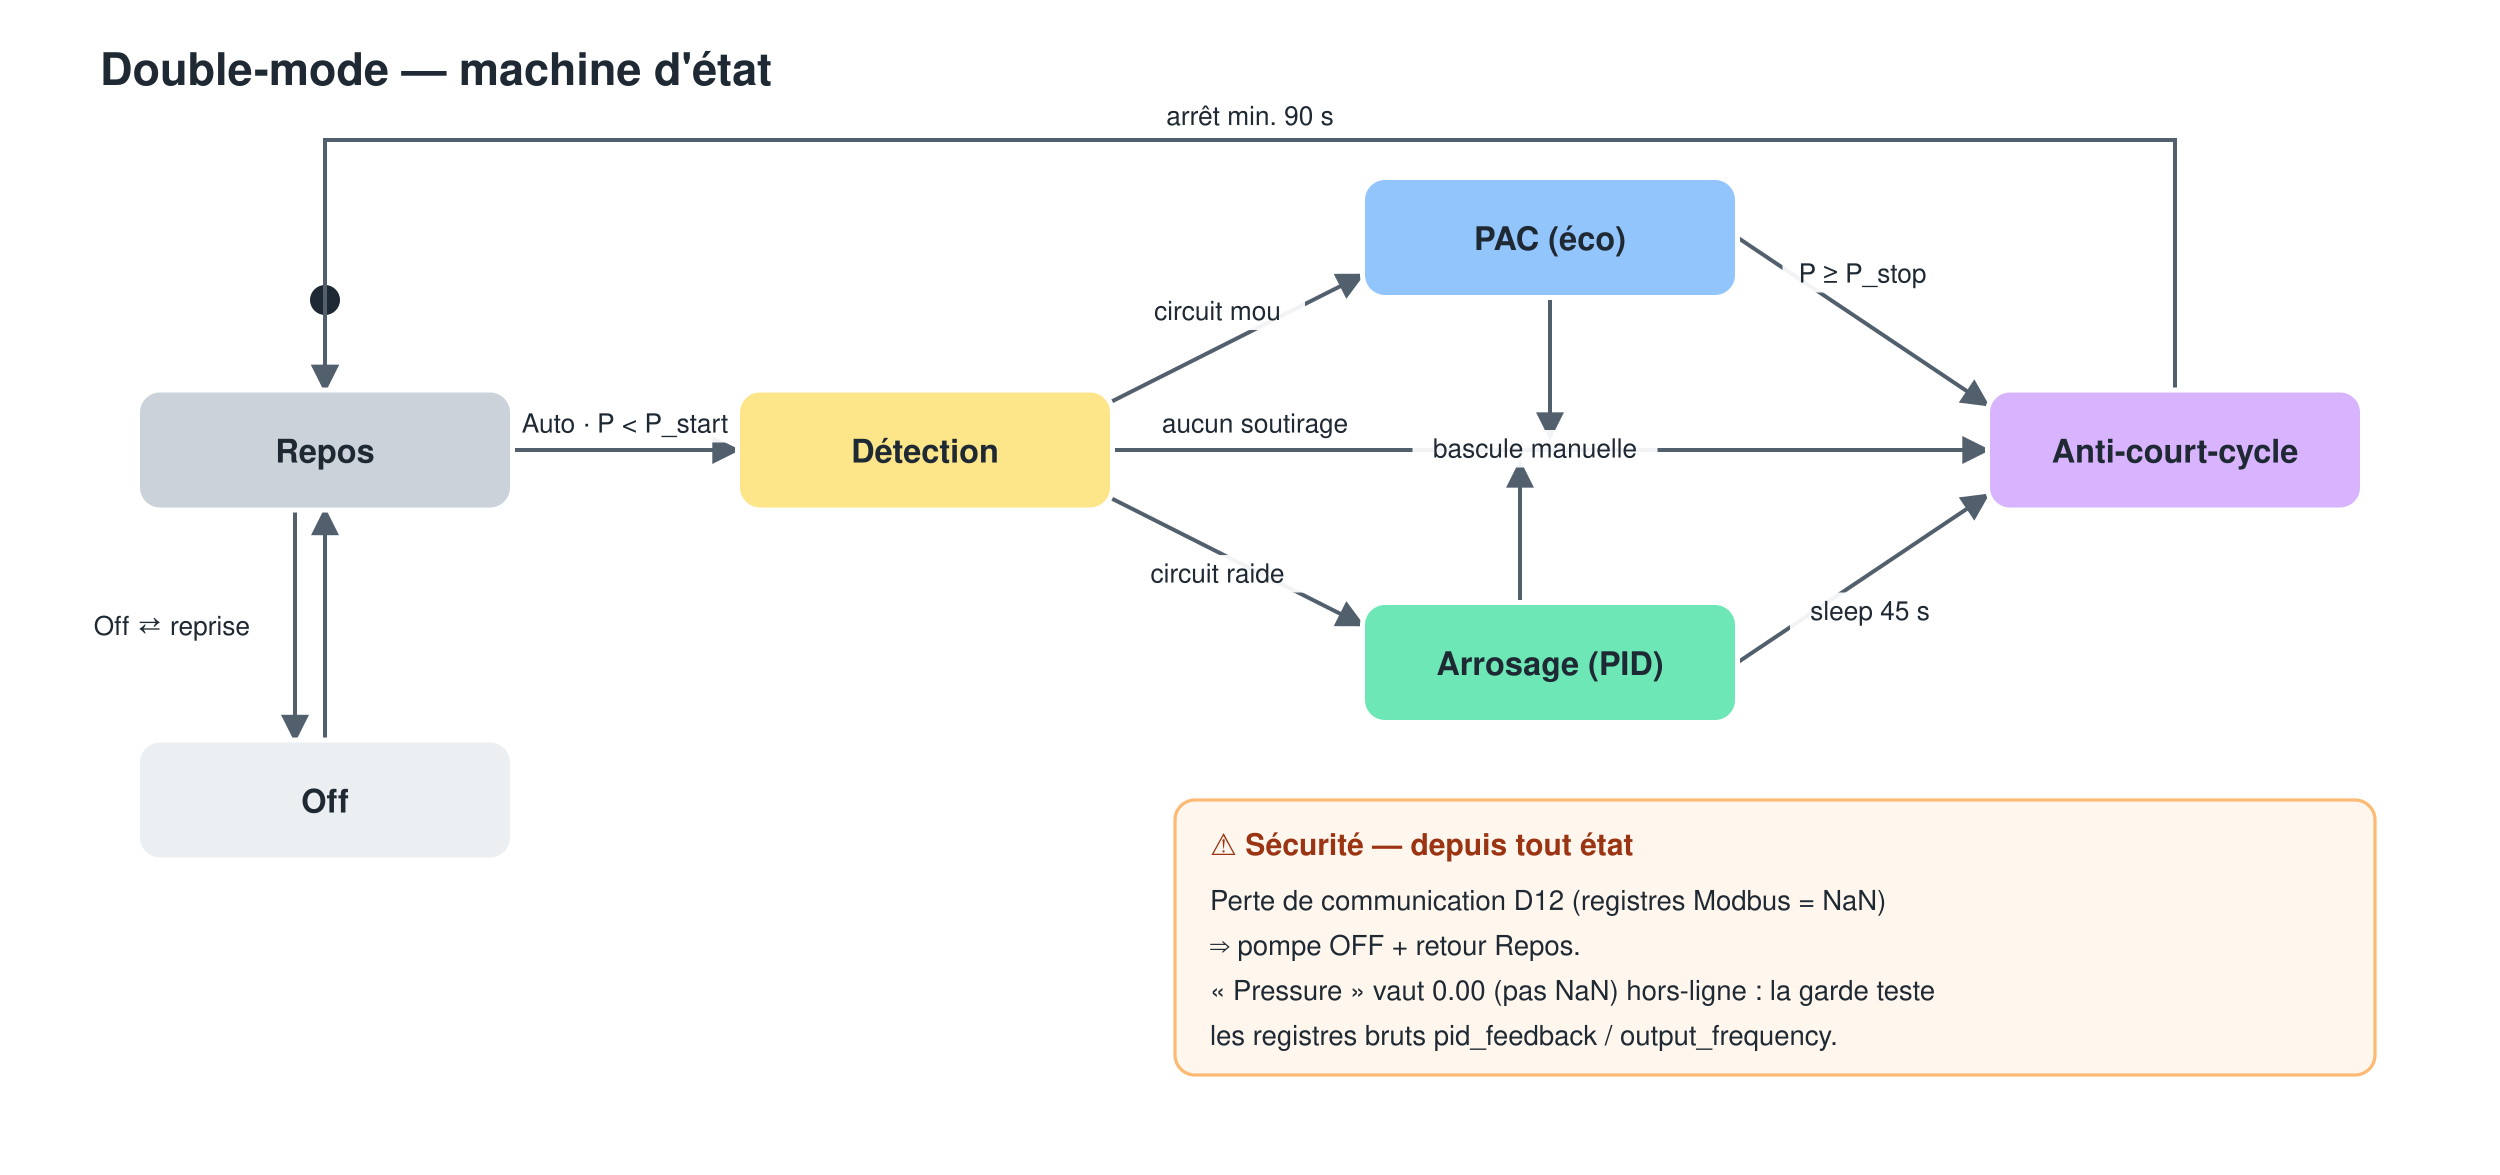
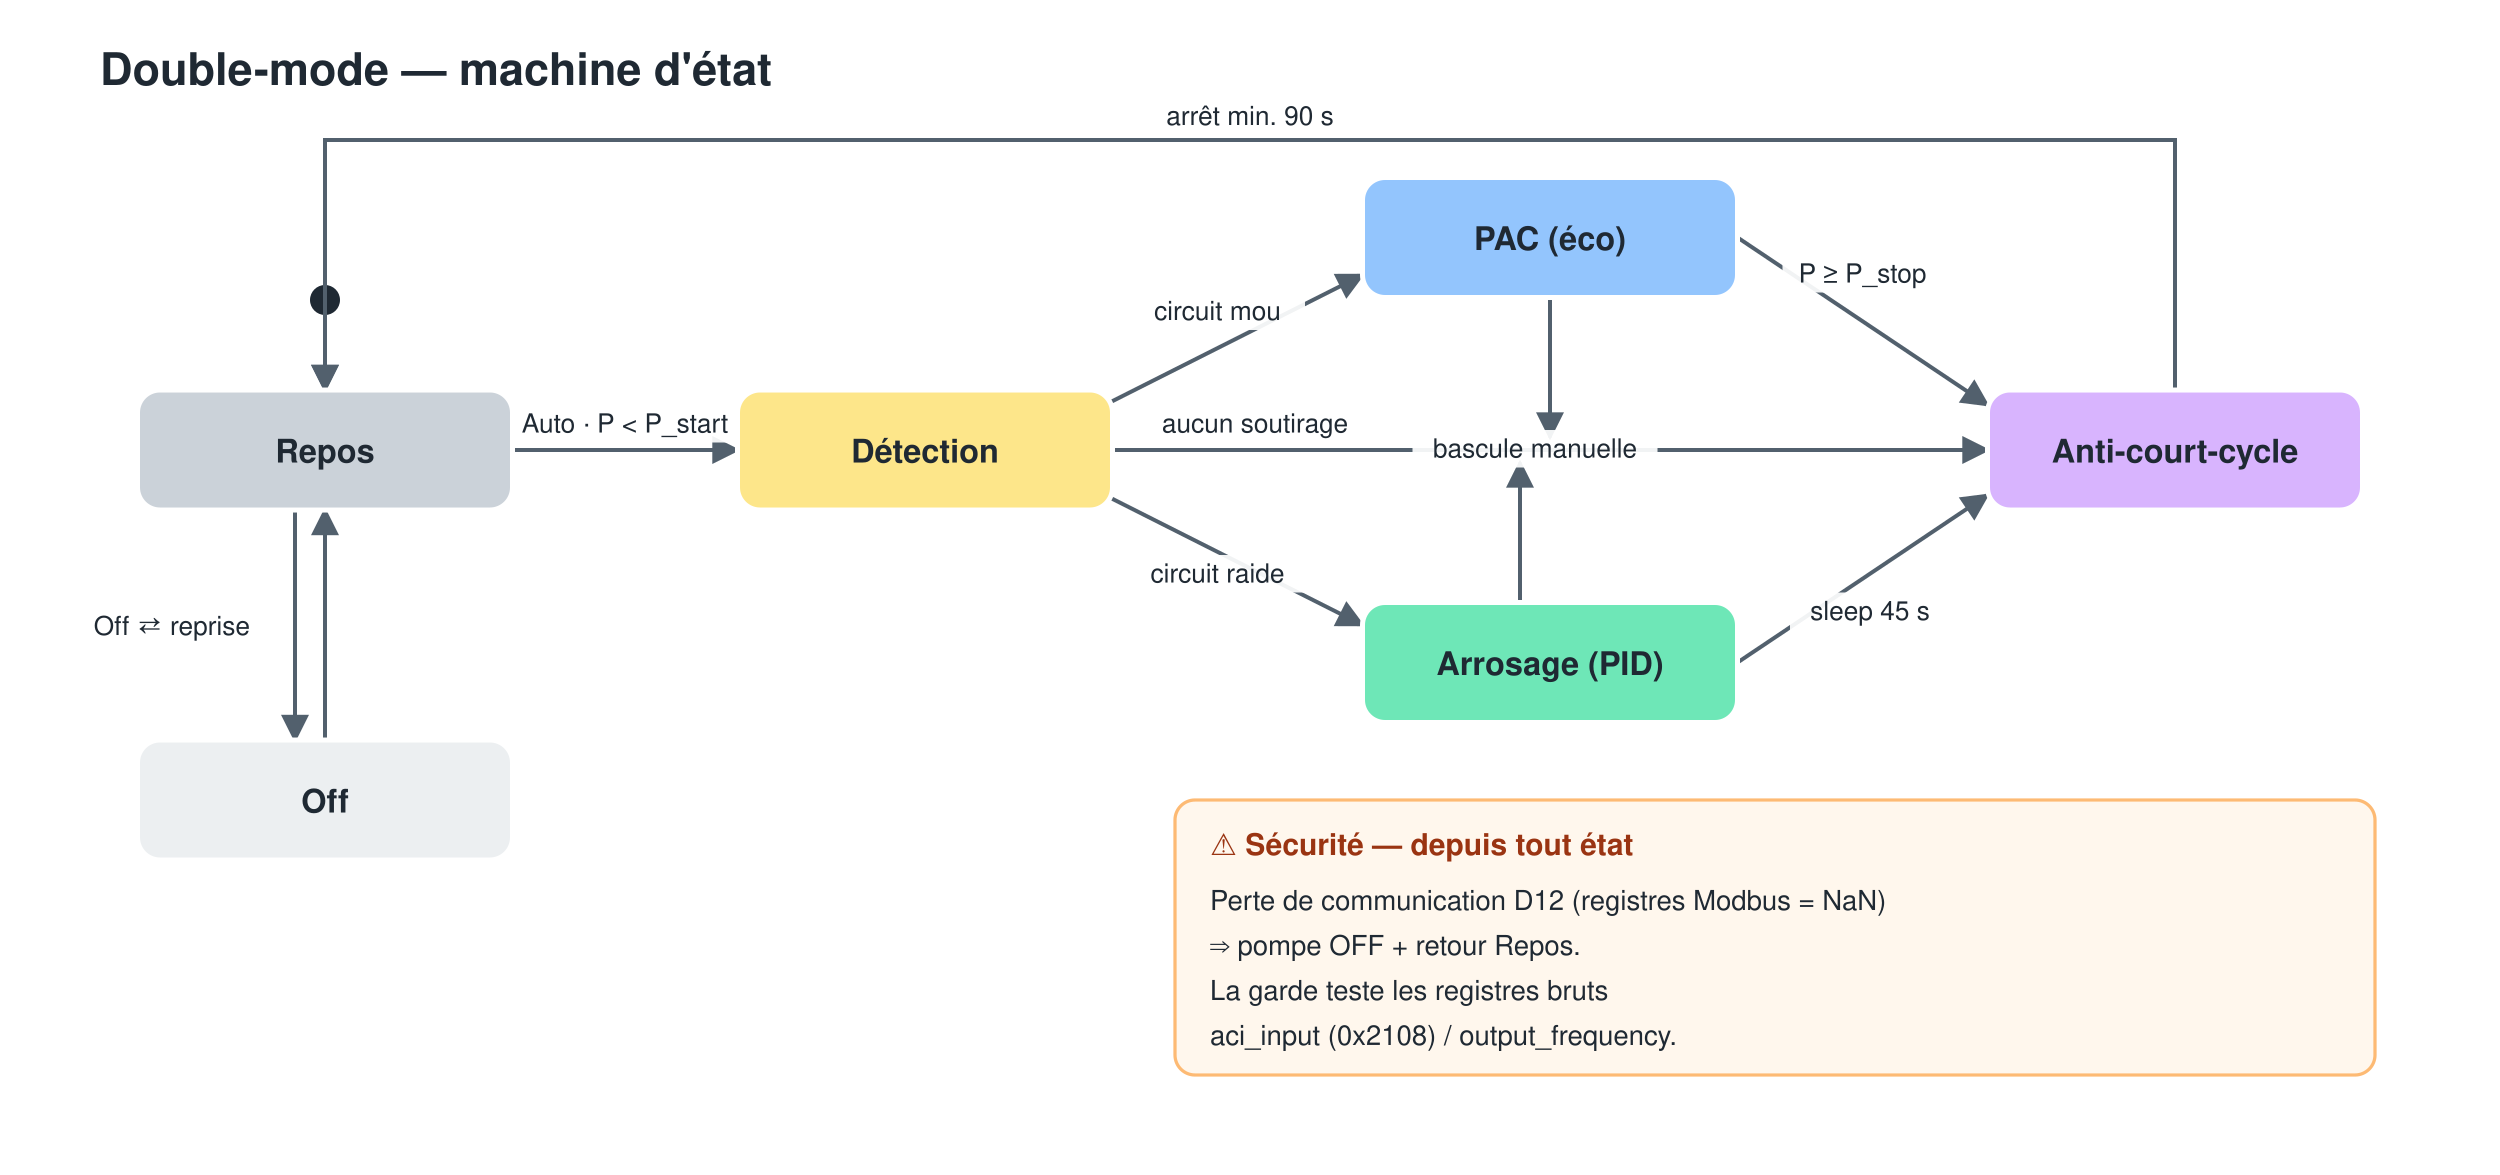
<svg xmlns="http://www.w3.org/2000/svg" viewBox="0 0 1000 470" font-family="Segoe UI,Helvetica,Arial,sans-serif">
  <rect x="0" y="0" width="1000" height="470" fill="#ffffff" />
  <defs>
    <marker id="arr" viewBox="0 0 10 10" refX="9" refY="5" markerWidth="7" markerHeight="7" orient="auto-start-reverse">
      <path d="M0,0 L10,5 L0,10 z" fill="#52606d" />
    </marker>
  </defs>
  <text x="40" y="34" font-size="18" font-weight="700" fill="#1f2933">Double-mode — machine d'état</text>
  <circle cx="130" cy="120" r="6" fill="#1f2933" />
  <polyline points="130,126 130,156" fill="none" stroke="#52606d" stroke-width="1.6" marker-end="url(#arr)" />
  <polyline points="205,180 295,180" fill="none" stroke="#52606d" stroke-width="1.6" marker-end="url(#arr)" />
  <rect x="196" y="162" width="109" height="15" fill="#ffffff" opacity="0.92" />
  <text x="250" y="173" font-size="10.5" text-anchor="middle" fill="#1f2933">Auto · P &lt; P_start</text>
  <polyline points="430,168 545,110" fill="none" stroke="#52606d" stroke-width="1.6" marker-end="url(#arr)" />
  <rect x="452" y="117" width="70" height="15" fill="#ffffff" opacity="0.92" />
  <text x="487" y="128" font-size="10.5" text-anchor="middle" fill="#1f2933">circuit mou</text>
  <polyline points="430,192 545,250" fill="none" stroke="#52606d" stroke-width="1.6" marker-end="url(#arr)" />
  <rect x="447" y="222" width="81" height="15" fill="#ffffff" opacity="0.92" />
  <text x="487" y="233" font-size="10.5" text-anchor="middle" fill="#1f2933">circuit raide</text>
  <polyline points="445,180 795,180" fill="none" stroke="#52606d" stroke-width="1.6" marker-end="url(#arr)" />
  <rect x="456" y="162" width="92" height="15" fill="#ffffff" opacity="0.92" />
  <text x="502" y="173" font-size="10.5" text-anchor="middle" fill="#1f2933">aucun soutirage</text>
  <polyline points="695,95 795,162" fill="none" stroke="#52606d" stroke-width="1.6" marker-end="url(#arr)" />
  <rect x="713" y="102" width="64" height="15" fill="#ffffff" opacity="0.92" />
  <text x="745" y="113" font-size="10.5" text-anchor="middle" fill="#1f2933">P ≥ P_stop</text>
  <polyline points="695,265 795,198" fill="none" stroke="#52606d" stroke-width="1.6" marker-end="url(#arr)" />
  <rect x="716" y="237" width="64" height="15" fill="#ffffff" opacity="0.92" />
  <text x="748" y="248" font-size="10.5" text-anchor="middle" fill="#1f2933">sleep 45 s</text>
  <polyline points="870,156 870,56 130,56 130,156" fill="none" stroke="#52606d" stroke-width="1.6" marker-end="url(#arr)" />
  <rect x="454" y="39" width="92" height="15" fill="#ffffff" opacity="0.92" />
  <text x="500" y="50" font-size="10.5" text-anchor="middle" fill="#1f2933">arrêt min. 90 s</text>
  <polyline points="130,296 130,204" fill="none" stroke="#52606d" stroke-width="1.6" marker-end="url(#arr)" />
  <polyline points="118,204 118,296" fill="none" stroke="#52606d" stroke-width="1.6" marker-end="url(#arr)" />
  <text x="100" y="254" font-size="10.5" text-anchor="end" fill="#1f2933">Off ⇄ reprise</text>
  <polyline points="620,119 620,175" fill="none" stroke="#52606d" stroke-width="1.6" marker-end="url(#arr)" />
  <polyline points="608,241 608,185" fill="none" stroke="#52606d" stroke-width="1.6" marker-end="url(#arr)" />
  <rect x="565" y="172" width="98" height="15" fill="#ffffff" opacity="0.92" />
  <text x="614" y="183" font-size="10.5" text-anchor="middle" fill="#1f2933">bascule manuelle</text>
  <rect x="55" y="156" rx="9" width="150" height="48" fill="#cbd2d9" stroke="#ffffff" stroke-width="2" />
  <text x="130.0" y="185.0" font-size="13" font-weight="700" text-anchor="middle" fill="#1f2933">Repos</text>
  <rect x="55" y="296" rx="9" width="150" height="48" fill="#eceff1" stroke="#ffffff" stroke-width="2" />
  <text x="130.0" y="325.0" font-size="13" font-weight="700" text-anchor="middle" fill="#1f2933">Off</text>
  <rect x="295" y="156" rx="9" width="150" height="48" fill="#fde68a" stroke="#ffffff" stroke-width="2" />
  <text x="370.0" y="185.0" font-size="13" font-weight="700" text-anchor="middle" fill="#1f2933">Détection</text>
  <rect x="545" y="71" rx="9" width="150" height="48" fill="#93c5fd" stroke="#ffffff" stroke-width="2" />
  <text x="620.0" y="100.0" font-size="13" font-weight="700" text-anchor="middle" fill="#1f2933">PAC (éco)</text>
  <rect x="545" y="241" rx="9" width="150" height="48" fill="#6ee7b7" stroke="#ffffff" stroke-width="2" />
  <text x="620.0" y="270.0" font-size="13" font-weight="700" text-anchor="middle" fill="#1f2933">Arrosage (PID)</text>
  <rect x="795" y="156" rx="9" width="150" height="48" fill="#d8b4fe" stroke="#ffffff" stroke-width="2" />
  <text x="870.0" y="185.0" font-size="13" font-weight="700" text-anchor="middle" fill="#1f2933">Anti-court-cycle</text>
  <rect x="470" y="320" rx="8" width="480" height="110" fill="#fff7ed" stroke="#fdba74" stroke-width="1.3" />
  <text x="484" y="342" font-size="12" font-weight="700" fill="#9a3412">⚠ Sécurité — depuis tout état</text>
  <text x="484" y="364" font-size="11" fill="#1f2933">Perte de communication D12 (registres Modbus = NaN)</text>
  <text x="484" y="382" font-size="11" fill="#1f2933">⇒ pompe OFF + retour Repos.</text>
-   <text x="484" y="400" font-size="11" fill="#1f2933">« Pressure » vaut 0.00 (pas NaN) hors-ligne : la garde teste</text>
-   <text x="484" y="418" font-size="11" fill="#1f2933">les registres bruts pid_feedback / output_frequency.</text>
+   <text x="484" y="400" font-size="11" fill="#1f2933">La garde teste les registres bruts</text>
+   <text x="484" y="418" font-size="11" fill="#1f2933">aci_input (0x2108) / output_frequency.</text>
</svg>
